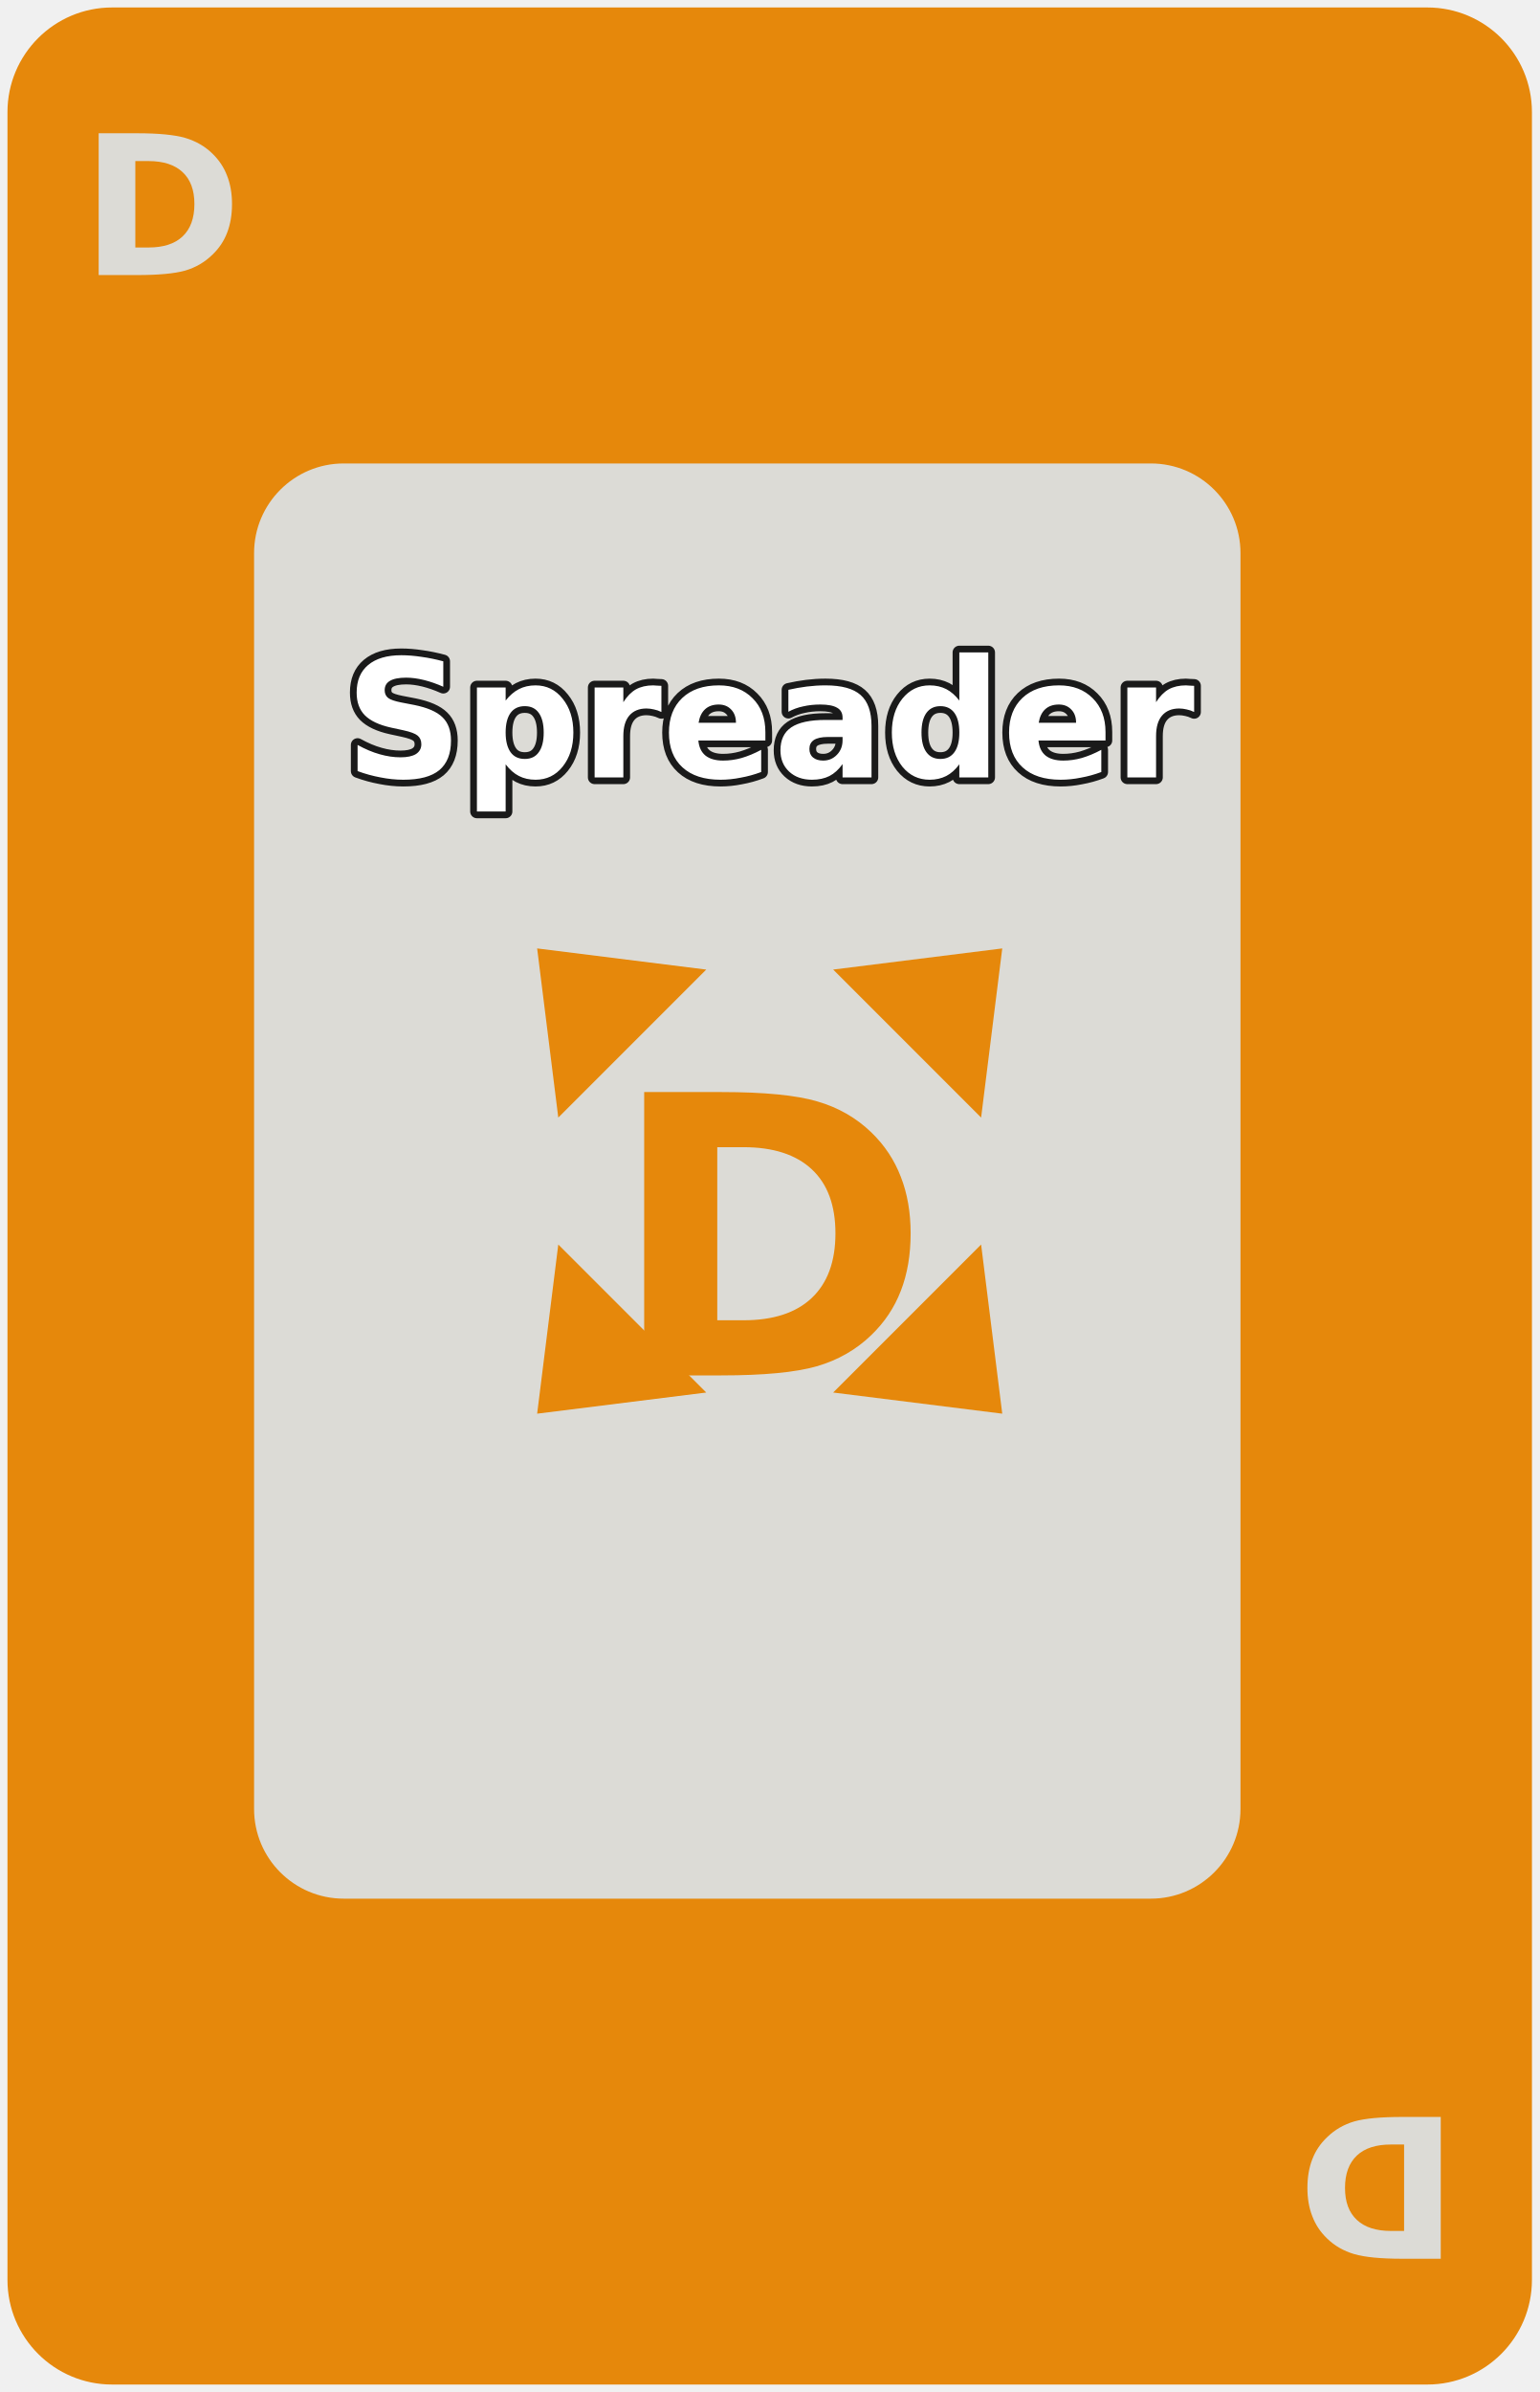
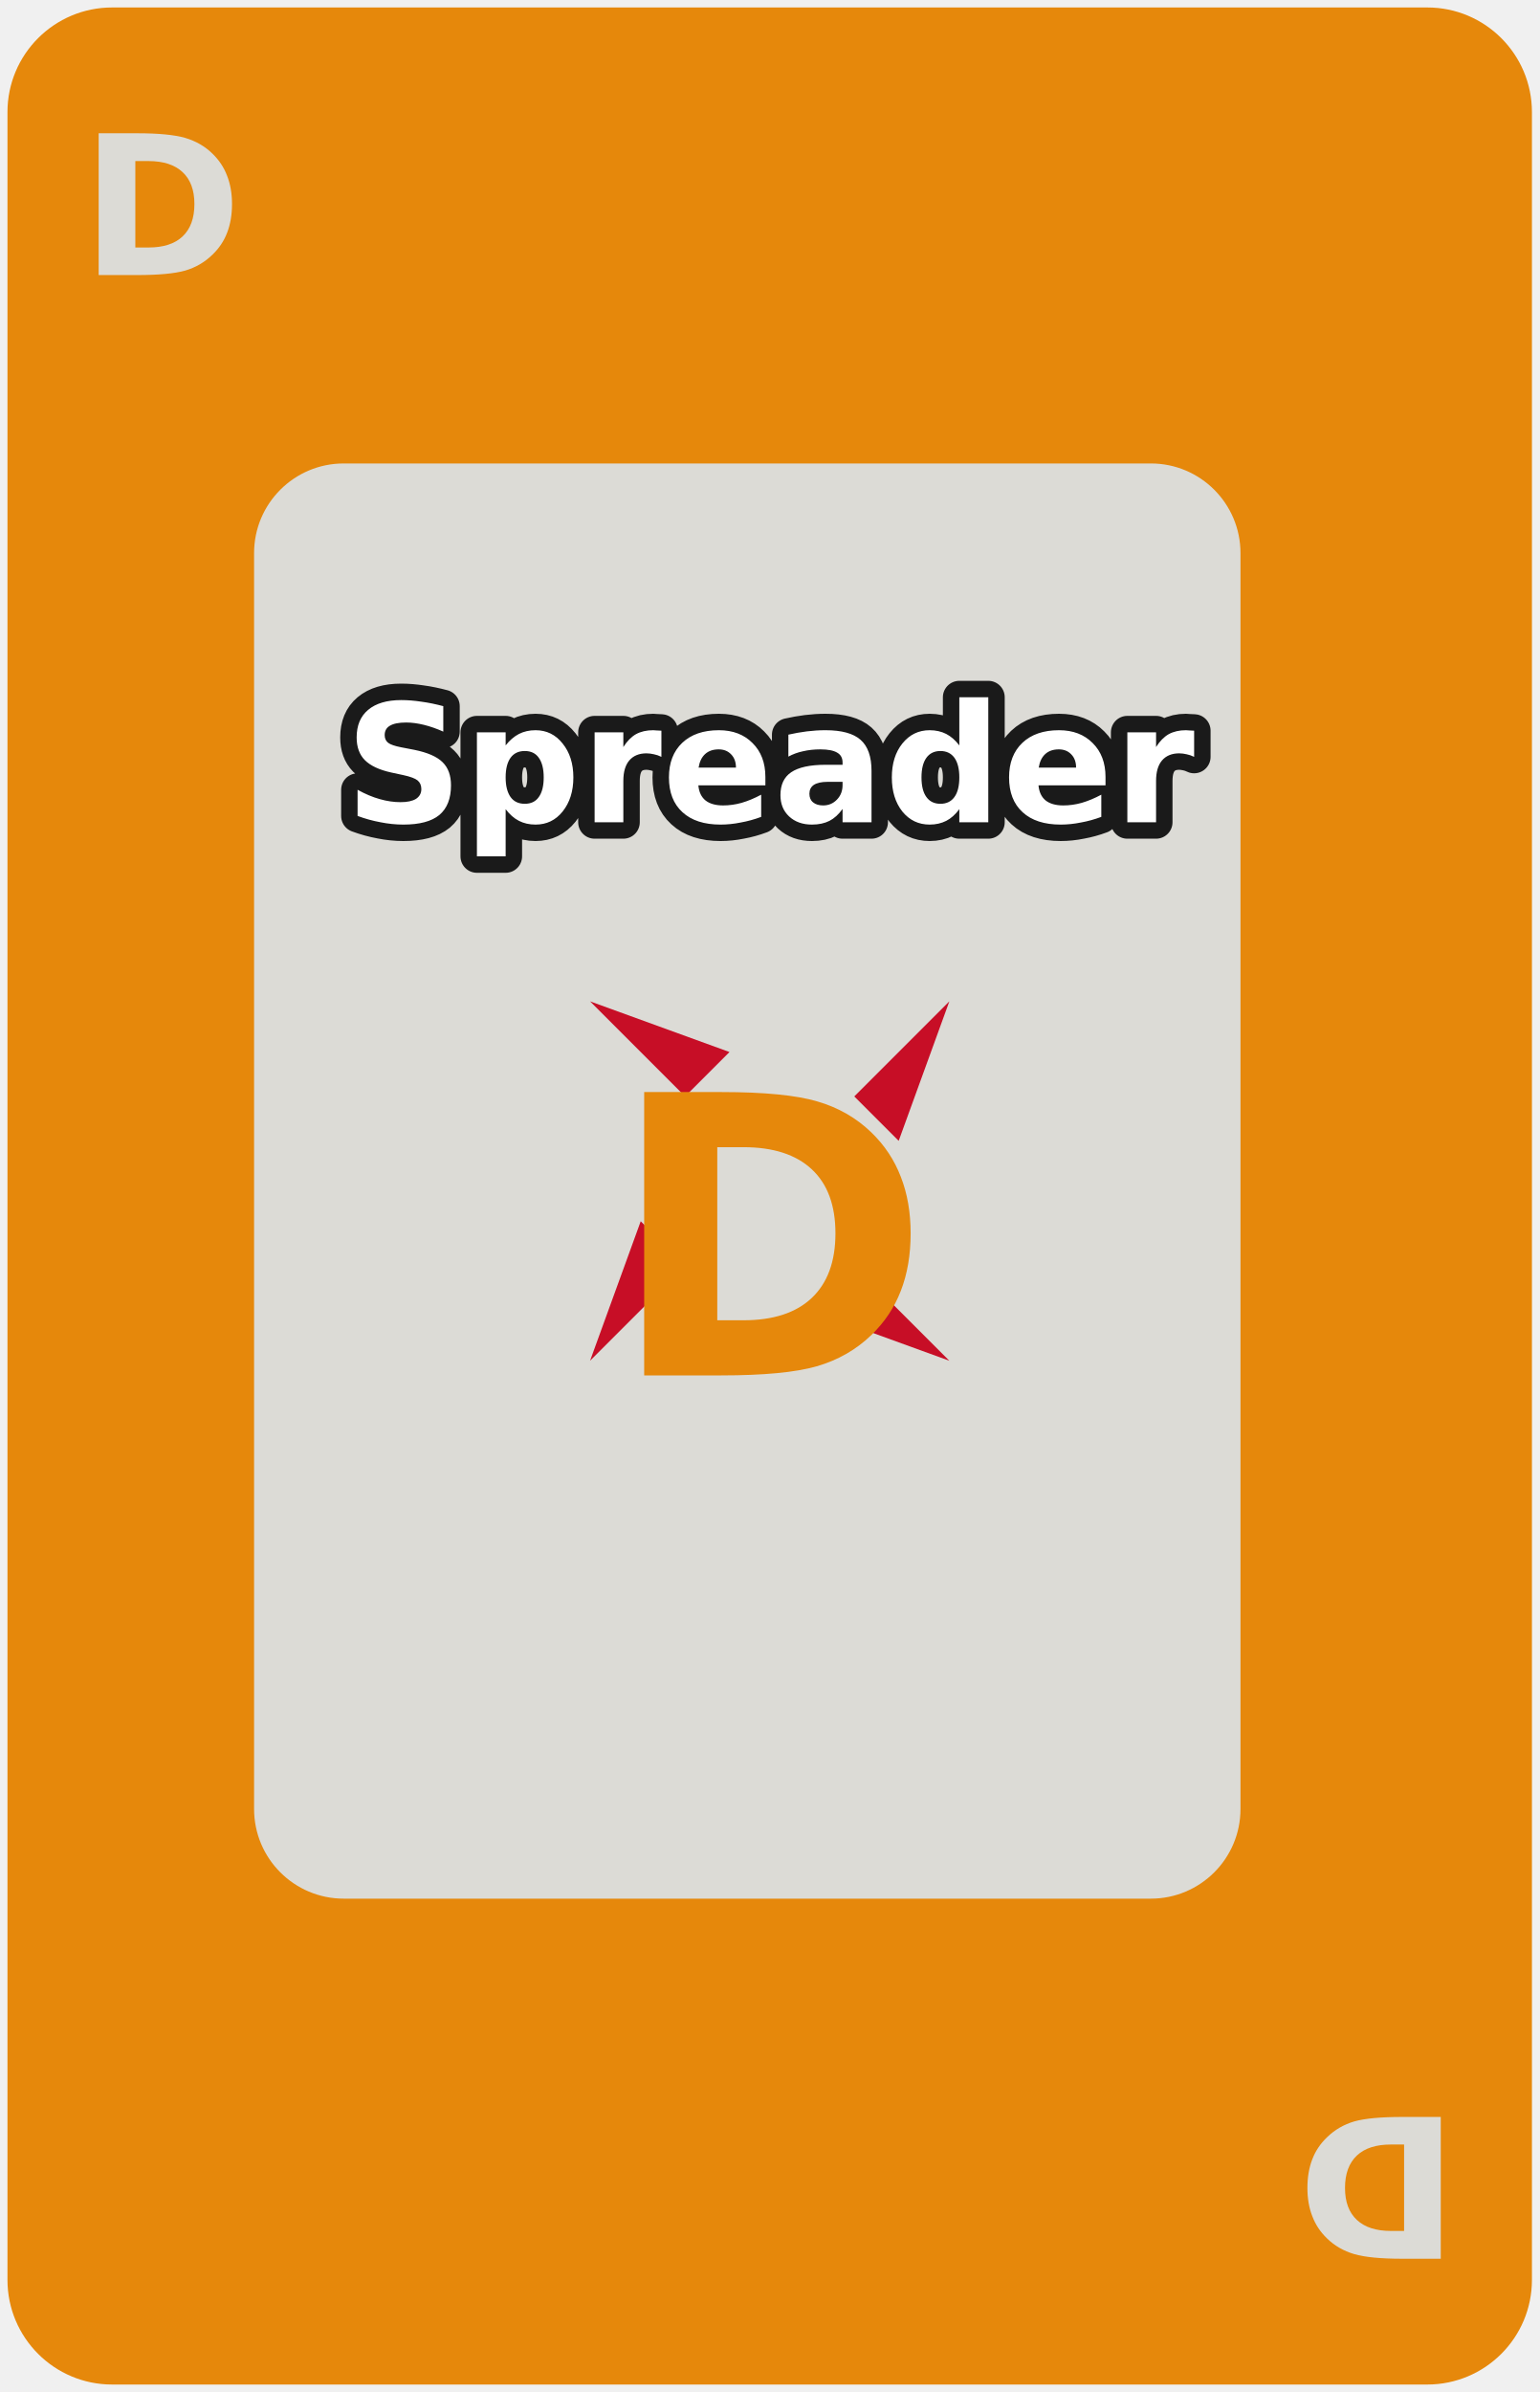
<svg xmlns="http://www.w3.org/2000/svg" width="103" height="160" viewBox="0 0 103 160">
  <rect x="0.5" y="0.5" width="102" height="159" rx="7" fill="#E6880B" />
  <rect x="17" y="31" width="66" height="96" rx="6" fill="#DCDBD6" />
-   <path d="M 55.11 91.61 L 69.11 91.61 L 62.11 82.61 Z" fill="#E6880B" transform="rotate(135.0 62.11 89.61)" />
-   <path d="M 33.89 91.61 L 47.89 91.61 L 40.89 82.61 Z" fill="#E6880B" transform="rotate(225.0 40.89 89.61)" />
-   <path d="M 33.89 70.39 L 47.89 70.39 L 40.89 61.39 Z" fill="#E6880B" transform="rotate(315.0 40.89 68.39)" />
-   <path d="M 55.11 70.39 L 69.11 70.39 L 62.11 61.39 Z" fill="#E6880B" transform="rotate(405.0 62.11 68.39)" />
-   <text x="51.50" y="52.00" font-family="'DejaVu Sans', Verdana, Geneva, sans-serif" font-size="11" font-weight="bold" fill="#FFFFFF" text-anchor="middle" stroke="#1A1A1A" stroke-width="0.9" paint-order="stroke" stroke-linejoin="round">Spreader</text>
+   <path d="M 63.52 91.02 L 54.19 87.63 L 60.13 81.69 L 57.16 84.66 Z" fill="#C70E26" />
+   <path d="M 39.48 91.02 L 42.87 81.69 L 48.81 87.63 L 45.84 84.66 Z" fill="#C70E26" />
+   <path d="M 39.48 66.98 L 48.81 70.37 L 42.87 76.31 L 45.84 73.34 Z" fill="#C70E26" />
+   <path d="M 63.52 66.98 L 60.13 76.31 L 54.19 70.37 L 57.16 73.34 Z" fill="#C70E26" />
+   <text x="51.50" y="55.00" font-family="'DejaVu Sans', Verdana, Geneva, sans-serif" font-size="11" font-weight="bold" fill="#1A1A1A" text-anchor="middle" stroke="#1A1A1A" stroke-width="2.2" stroke-linejoin="round">Spreader</text>
+   <text x="51.50" y="55.00" font-family="'DejaVu Sans', Verdana, Geneva, sans-serif" font-size="11" font-weight="bold" fill="#FFFFFF" text-anchor="middle">Spreader</text>
  <text x="51.50" y="92.00" font-family="'DejaVu Sans', Verdana, Geneva, sans-serif" font-size="26" font-weight="bold" fill="#E6880B" text-anchor="middle">D</text>
  <text x="10.81" y="18.40" font-family="'DejaVu Sans', Verdana, Geneva, sans-serif" font-size="13" font-weight="bold" fill="#DCDBD6" text-anchor="middle">D</text>
  <text x="92.19" y="141.60" font-family="'DejaVu Sans', Verdana, Geneva, sans-serif" font-size="13" font-weight="bold" fill="#DCDBD6" text-anchor="middle" transform="rotate(180 92.19 141.60)">D</text>
</svg>
